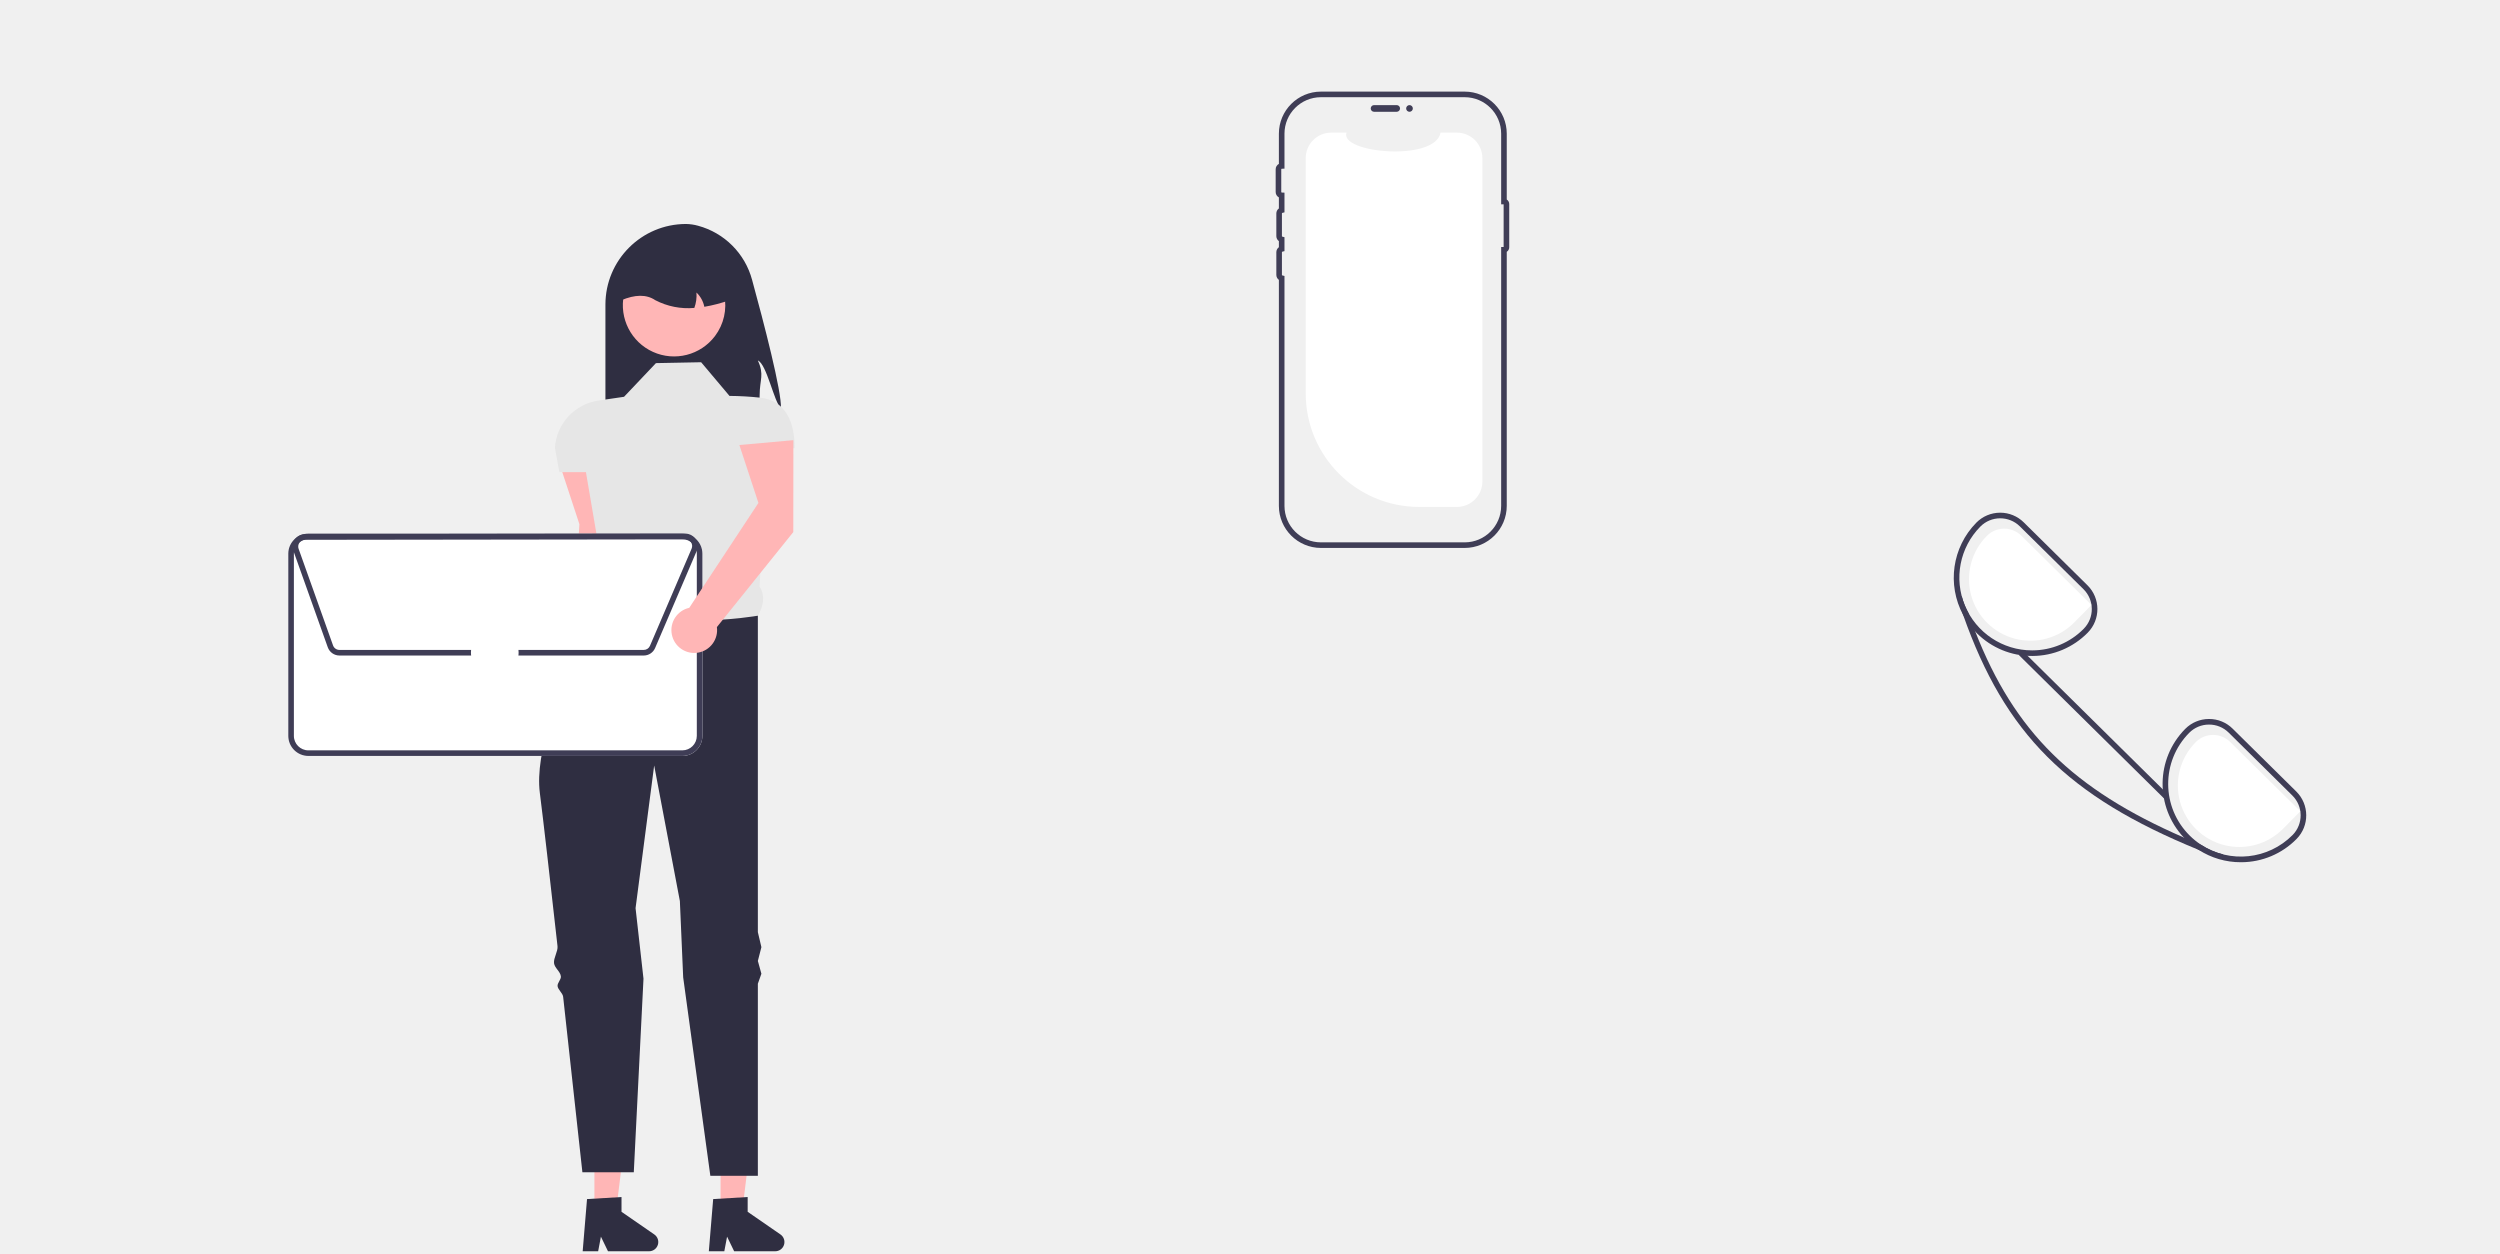
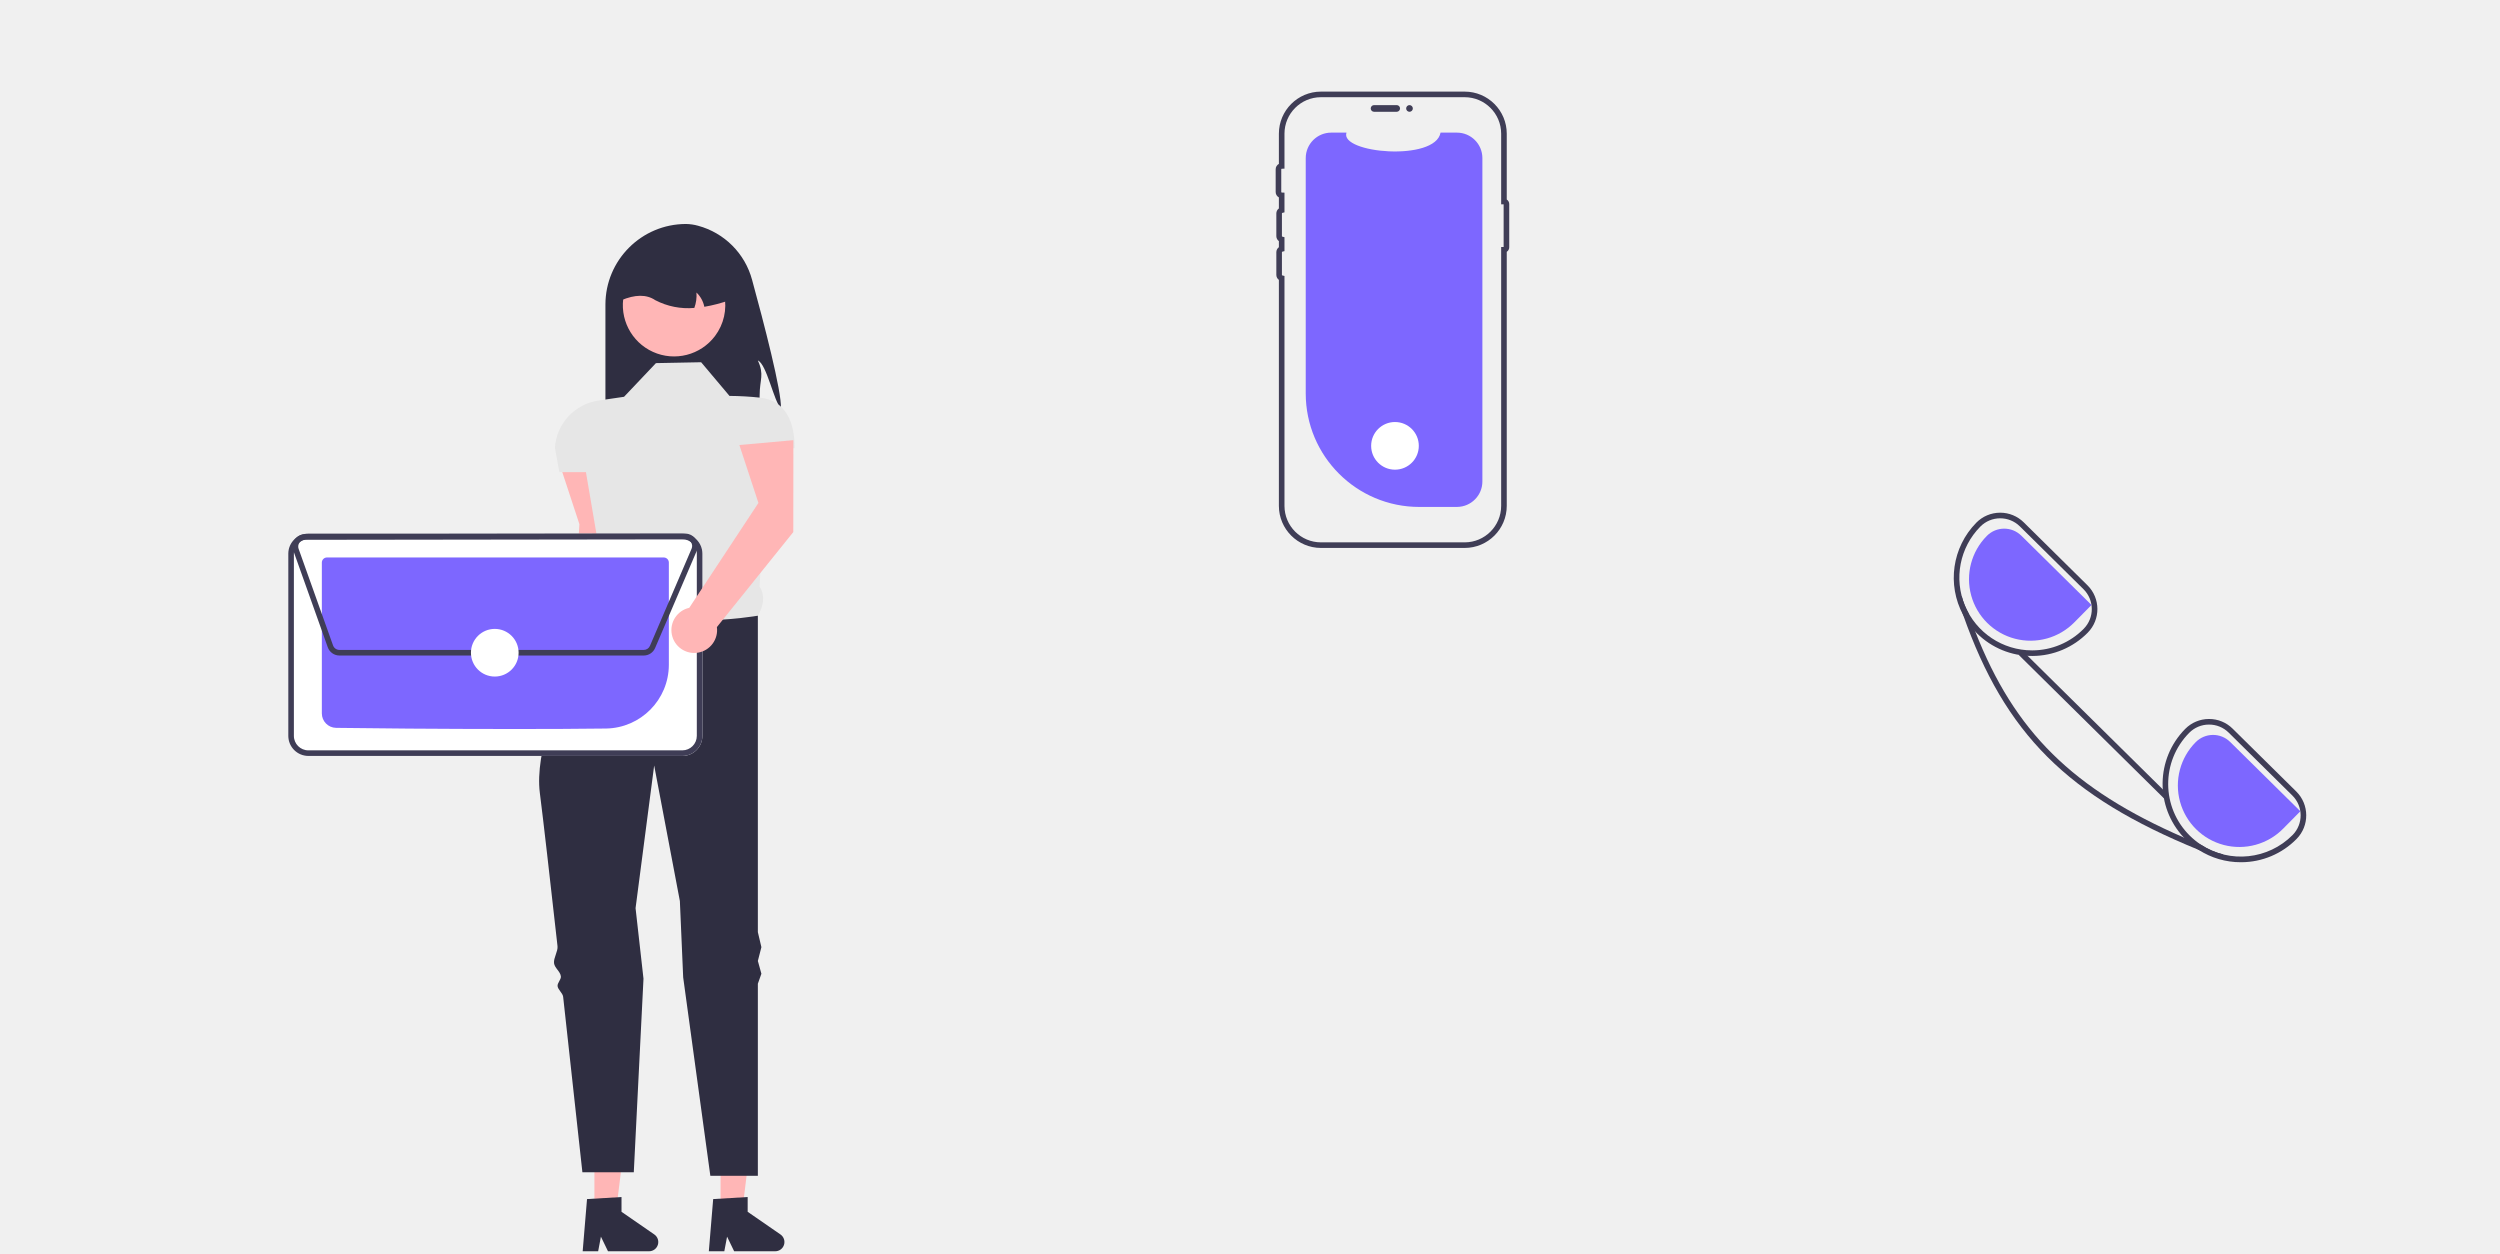
<svg xmlns="http://www.w3.org/2000/svg" width="894.249" height="448.282" viewBox="0 0 894.249 448.282" role="img" artist="Katerina Limpitsouni" source="https://undraw.co/">
  <path d="M447.37,674.141q-40.475,0-80.829-1.449c-38.44-1.381-78.19-2.808-115.136-23.299-25.845-14.333-48.735-37.329-66.194-66.504a223.77,223.77,0,0,1-25.369-63.604,261.476,261.476,0,0,1,.953-123.779,219.834,219.834,0,0,1,14.741-40.4c26.943-55.793,76.085-93.246,134.826-102.754a6.807,6.807,0,0,1,1.463-.031c.264.014.528.029.796.018l.346-.11a16.882,16.882,0,0,1,2.721-.698c90.594-13.487,186.365,13.802,276.952,78.914,70.042,50.351,162.868,77.464,283.781,82.889l1.717.09c33.66,1.934,66.218,15.811,94.16,40.133,27.579,24.006,48.287,56.034,59.884,92.624,1.426,4.461,2.733,9.104,3.884,13.801a26.039,26.039,0,0,1-6.941,24.69v.009l-.301.31c-.725.721-1.488,1.412-2.267,2.056l-.917.756c-7.727,6.365-13.83,11.394-21.135,15.299a64.983,64.983,0,0,1-15.419,5.821c-29.465,7.184-59.388,13.844-88.936,19.797-57.385,11.57-116.281,21.115-175.054,28.368A2269.141,2269.141,0,0,1,447.37,674.141Zm-136.232-419.845a3.507,3.507,0,0,0-.539.037c-58.192,9.419-106.869,46.504-133.544,101.745a217.624,217.624,0,0,0-14.595,40,259.188,259.188,0,0,0-.941,122.681,221.622,221.622,0,0,0,25.123,62.996c17.288,28.889,39.944,51.654,65.518,65.836,36.614,20.308,76.176,21.729,114.436,23.102a2266.314,2266.314,0,0,0,358.315-15.595c58.735-7.249,117.593-16.787,174.94-28.351,29.528-5.948,59.43-12.604,88.875-19.783a63.358,63.358,0,0,0,15.047-5.679c7.157-3.826,13.202-8.807,20.855-15.111l.917-.755c.67-.554,1.329-1.146,1.958-1.761l.181-.189c6.289-6.339,8.735-14.702,6.71-22.944v-.001c-1.139-4.646-2.432-9.24-3.844-13.655-23.69-74.746-84.974-127.569-152.496-131.447l-1.707-.09c-55.232-2.479-103.564-9.344-147.752-20.99-52.75-13.902-98.801-34.83-136.876-62.201-90.242-64.862-185.613-92.049-275.811-78.626a15.473,15.473,0,0,0-2.479.643l-.623.174a9.374,9.374,0,0,1-1.062-.013C311.537,254.307,311.335,254.296,311.138,254.296Z" transform="translate(-152.8755 -225.8589)" fill="#f0f0f0" />
  <path d="M432.202,371.915c-2.498-2.397-5.053-15.762-8.242-17.118,2.384,5.269.653,6.663.64,12.446a39.123,39.123,0,0,1-1.141,9.745H369.435V334.825a28.847,28.847,0,0,1,28.848-28.848,17.214,17.214,0,0,1,4.276.626A27.428,27.428,0,0,1,421.909,326.007C426.028,341.061,432.578,366.119,432.202,371.915Z" transform="translate(-152.8755 -225.8589)" fill="#2f2e41" />
  <path d="M372.605,423.782l.027-32.863L353.314,392.645l6.818,20.726-3.191,52.096a8.173,8.173,0,1,0,9.89,6.889Z" transform="translate(-152.8755 -225.8589)" fill="#ffb6b6" />
  <polygon points="257.746 432.76 265.55 432.759 269.263 402.657 257.744 402.657 257.746 432.76" fill="#ffb6b6" />
  <path d="M407.978,654.769l12.337-.736v5.286l11.729,8.101a3.302,3.302,0,0,1-1.876,6.019H415.481L412.949,668.209l-.988,5.228h-5.538Z" transform="translate(-152.8755 -225.8589)" fill="#2f2e41" />
  <polygon points="212.62 432.76 220.425 432.759 224.137 402.657 212.619 402.657 212.62 432.76" fill="#ffb6b6" />
  <path d="M362.853,654.769l12.337-.736v5.286l11.729,8.101a3.302,3.302,0,0,1-1.876,6.019H370.355l-2.532-5.228-.988,5.228H361.297Z" transform="translate(-152.8755 -225.8589)" fill="#2f2e41" />
  <path d="M403.672,355.43l-16.167.317-11.412,12.046-9.149,1.342a18.266,18.266,0,0,0-15.577,16.897v0l1.585,8.706h9.51l5.502,32.303c-2.139,5.451-2.285,9.754,2.107,11.444l13.631,25.678L423.96,446.094c2.042-3.51,2.696-7.036.609-10.464l2.878-49.45h9.677v0c0-9.249-3.128-17.046-12.32-18.075a108.654,108.654,0,0,0-10.989-.629Z" transform="translate(-152.8755 -225.8589)" fill="#e6e6e6" />
  <path d="M423.96,446.094s-39.309,6.974-53.891-7.608c0,0-1.48,2.513-3.711,6.682-.642,1.199-1.881,2.011-2.629,3.463-.68,1.32-2.429,2.942-3.17,4.439-.596,1.204.36,2.777-.26,4.078-7.468,15.664-16.193,37.759-14.322,52.348,1.206,9.409,3.698,31.302,6.322,54.816.205,1.837-1.455,4.197-1.249,6.049.194,1.746,2.255,2.984,2.45,4.734.129,1.162-1.31,2.348-1.181,3.508.141,1.273,1.85,2.522,1.991,3.79,3.594,32.468,6.886,62.781,6.886,62.781h18.386l3.469-69.232-2.835-25.236,6.657-51.038,9.193,48.502,1.183,27.297,9.715,70.975H423.96v-68.708l1.268-3.569-1.268-4.578,1.268-4.932-1.268-5.372Z" transform="translate(-152.8755 -225.8589)" fill="#2f2e41" />
  <path d="M408.634,346.055a18.326,18.326,0,1,1,3.175-15.314c.053.22.097.438.14.665A18.301,18.301,0,0,1,408.634,346.055Z" transform="translate(-152.8755 -225.8589)" fill="#ffb6b6" />
  <path d="M404.813,335.598a9.633,9.633,0,0,0-2.815-5.104,13.142,13.142,0,0,1-.761,5.51,25.395,25.395,0,0,1-13.955-2.764c-3.233-2.194-7.348-2.004-12.141,0a17.75,17.75,0,0,1,17.752-17.752h3.17a17.756,17.756,0,0,1,17.752,17.752A52.852,52.852,0,0,1,404.813,335.598Z" transform="translate(-152.8755 -225.8589)" fill="#2f2e41" />
  <circle cx="113.249" cy="285" r="51" fill="#f0f0f0" />
  <circle cx="438.249" cy="51" r="51" fill="#f0f0f0" />
  <circle cx="843.249" cy="293" r="51" fill="#f0f0f0" />
-   <path d="M683.125,282.421V398.067A9.119,9.119,0,0,1,674.101,407.186a.802.802,0,0,1-.1.004H660.541a40.606,40.606,0,0,1-40.606-40.606v-84.163a9.123,9.123,0,0,1,9.123-9.123l5.454,0c-2.527,7.371,31.765,10.474,33.648,0l5.841,0A9.123,9.123,0,0,1,683.125,282.421Z" transform="translate(-152.8755 -225.8589)" fill="#ffffff" />
+   <path d="M683.125,282.421V398.067A9.119,9.119,0,0,1,674.101,407.186a.802.802,0,0,1-.1.004H660.541a40.606,40.606,0,0,1-40.606-40.606v-84.163a9.123,9.123,0,0,1,9.123-9.123l5.454,0c-2.527,7.371,31.765,10.474,33.648,0l5.841,0A9.123,9.123,0,0,1,683.125,282.421Z" transform="translate(-152.8755 -225.8589)" fill="#7D67FF" />
  <path d="M643.182,264.65a1.197,1.197,0,0,1,1.196-1.196h8.13a1.196,1.196,0,0,1,0,2.391h-8.13A1.197,1.197,0,0,1,643.182,264.65Z" transform="translate(-152.8755 -225.8589)" fill="#3f3d56" />
  <path d="M676.794,421.859h-51.416a15.063,15.063,0,0,1-15.046-15.046V325.972a2.187,2.187,0,0,1-.911-1.779v-8.13a2.186,2.186,0,0,1,.911-1.778v-2.182a2.186,2.186,0,0,1-.911-1.778v-8.131a2.186,2.186,0,0,1,.911-1.778v-3.944a2.184,2.184,0,0,1-1.15-1.93v-8.13a2.184,2.184,0,0,1,1.15-1.93V273.674A15.063,15.063,0,0,1,625.378,258.628h51.416a15.063,15.063,0,0,1,15.046,15.046V297.23a1.886,1.886,0,0,1,.886,1.598v15.503a1.887,1.887,0,0,1-.886,1.599V406.813A15.063,15.063,0,0,1,676.794,421.859ZM625.378,260.628a13.061,13.061,0,0,0-13.046,13.046v12.508l-.962.037a.195.195,0,0,0-.188.192V294.541a.196.196,0,0,0,.188.192l.962.037v7.049l-.761.188a.197.197,0,0,0-.15.187v8.131a.197.197,0,0,0,.15.187l.761.188v4.991l-.761.188a.197.197,0,0,0-.15.187v8.13a.197.197,0,0,0,.15.187l.761.188V406.813a13.061,13.061,0,0,0,13.046,13.046h51.416a13.061,13.061,0,0,0,13.046-13.046V314.217h.886V298.942h-.886V273.674a13.061,13.061,0,0,0-13.046-13.046Z" transform="translate(-152.8755 -225.8589)" fill="#3f3d56" />
  <circle cx="504.176" cy="38.791" r="1.196" fill="#3f3d56" />
  <path d="M396.956,496.262H263.168a7.188,7.188,0,0,1-7.17-7.169v-65.189a7.188,7.188,0,0,1,7.169-7.17H396.955a7.188,7.188,0,0,1,7.17,7.169v65.189A7.188,7.188,0,0,1,396.956,496.262Z" transform="translate(-152.8755 -225.8589)" fill="#fff" />
  <path d="M396.956,496.262H263.168a7.188,7.188,0,0,1-7.17-7.169v-65.189a7.188,7.188,0,0,1,7.169-7.17H396.955a7.188,7.188,0,0,1,7.17,7.169v65.189A7.188,7.188,0,0,1,396.956,496.262ZM263.168,418.734a5.185,5.185,0,0,0-5.17,5.171v65.187a5.185,5.185,0,0,0,5.171,5.17H396.954a5.185,5.185,0,0,0,5.171-5.171v-65.187a5.185,5.185,0,0,0-5.171-5.17Z" transform="translate(-152.8755 -225.8589)" fill="#3f3d56" />
-   <path d="M337.232,486.628c-26.386,0-53.899-.252-64.164-.416a5.176,5.176,0,0,1-5.07-5.155V427.095a1.83,1.83,0,0,1,1.823-1.828H390.297a1.829,1.829,0,0,1,1.827,1.823v36.612a22.842,22.842,0,0,1-22.457,22.752C360.1,486.579,348.771,486.628,337.232,486.628Z" transform="translate(-152.8755 -225.8589)" fill="#ffffff" />
+   <path d="M337.232,486.628c-26.386,0-53.899-.252-64.164-.416a5.176,5.176,0,0,1-5.07-5.155V427.095a1.83,1.83,0,0,1,1.823-1.828H390.297a1.829,1.829,0,0,1,1.827,1.823v36.612a22.842,22.842,0,0,1-22.457,22.752C360.1,486.579,348.771,486.628,337.232,486.628Z" transform="translate(-152.8755 -225.8589)" fill="#7D67FF" />
  <path d="M383.146,460.339H274.287a4.438,4.438,0,0,1-4.164-2.936l-12.321-34.566a4.423,4.423,0,0,1,4.158-5.907l136.072-.189a4.423,4.423,0,0,1,4.359,5.198l.105.044-.391.912-.004.009-14.895,34.755A4.41,4.41,0,0,1,383.146,460.339Zm14.892-41.598-136.075.189a2.423,2.423,0,0,0-2.278,3.235l12.321,34.565a2.433,2.433,0,0,0,2.282,1.608H383.146a2.413,2.413,0,0,0,2.222-1.467l14.896-34.756.732.314-.732-.314a2.421,2.421,0,0,0-2.226-3.375Z" transform="translate(-152.8755 -225.8589)" fill="#3f3d56" />
  <circle cx="176.983" cy="233.48" r="8.524" fill="#fff" />
  <circle cx="498.983" cy="159.48" r="8.524" fill="#fff" />
  <path d="M974.255,508.979l-22.77-22.48a11.884,11.884,0,0,0-8.43-3.46h-.08a11.914,11.914,0,0,0-8.46,3.56,27.991,27.991,0,0,0-.49,38.84c.24.26.49.51.74.76a27.248,27.248,0,0,0,4.56,3.65,27.676,27.676,0,0,0,15.11,4.43h.17a27.826,27.826,0,0,0,19.75-8.32,12.023,12.023,0,0,0-.1-16.98Zm-1.32,15.57a26.092,26.092,0,0,1-32.76,3.48,26.786,26.786,0,0,1-4.01-3.25,26.002,26.002,0,0,1-.23-36.77,9.913,9.913,0,0,1,7.06-2.97h.06a9.911,9.911,0,0,1,7.02,2.88l22.77,22.49a10.007,10.007,0,0,1,.09,14.14Z" transform="translate(-152.8755 -225.8589)" fill="#3f3d56" />
  <path d="M899.545,435.199l-22.77-22.49a11.926,11.926,0,0,0-8.43-3.46h-.07a11.947,11.947,0,0,0-8.47,3.57,28.077,28.077,0,0,0-4.72,33l.01.01a27.562,27.562,0,0,0,4.33,5.93c.19.22.41.44.63.66a27.835,27.835,0,0,0,19.67,8.08h.18a27.854,27.854,0,0,0,19.75-8.33,11.999,11.999,0,0,0-.11-16.97Zm-1.32,15.57a25.855,25.855,0,0,1-18.33,7.73h-.17a26,26,0,0,1-18.49-44.27,10.008,10.008,0,0,1,14.14-.09l22.77,22.48A10.019,10.019,0,0,1,898.225,450.769Z" transform="translate(-152.8755 -225.8589)" fill="#3f3d56" />
-   <path d="M975.71,516.046l-25.103-24.794a8.727,8.727,0,0,0-12.327.076,22,22,0,1,0,31.305,30.919Z" transform="translate(-152.8755 -225.8589)" fill="#ffffff" />
-   <path d="M901.004,442.262l-25.103-24.794a8.727,8.727,0,0,0-12.327.076,22,22,0,1,0,31.305,30.919Z" transform="translate(-152.8755 -225.8589)" fill="#ffffff" />
+   <path d="M975.71,516.046l-25.103-24.794a8.727,8.727,0,0,0-12.327.076,22,22,0,1,0,31.305,30.919Z" transform="translate(-152.8755 -225.8589)" fill="#7D67FF" />
+   <path d="M901.004,442.262l-25.103-24.794a8.727,8.727,0,0,0-12.327.076,22,22,0,1,0,31.305,30.919Z" transform="translate(-152.8755 -225.8589)" fill="#7D67FF" />
  <path d="M948.125,531.489l-.6,1.58q-4.23-1.605-8.2-3.22c-46.88-19.13-69.26-41.52-84.23-84.02l-.01-.01q-1.065-3-2.07-6.14l1.58-.51a25.542,25.542,0,0,0,2.3,5.78q1.23,3.495,2.53,6.81c14.07,35.87,34.82,56.37,74.6,73.68q3,1.305,6.15,2.59A26.087,26.087,0,0,0,948.125,531.489Z" transform="translate(-152.8755 -225.8589)" fill="#3f3d56" />
  <rect x="900.623" y="448.539" width="2.001" height="73" transform="translate(-229.9252 559.8239) rotate(-45.35527)" fill="#3f3d56" />
  <path d="M436.64,416.173l.027-32.863-19.318,1.726,6.818,20.726-24.747,37.514a8.173,8.173,0,1,0,9.89,6.889Z" transform="translate(-152.8755 -225.8589)" fill="#ffb6b6" />
</svg>
